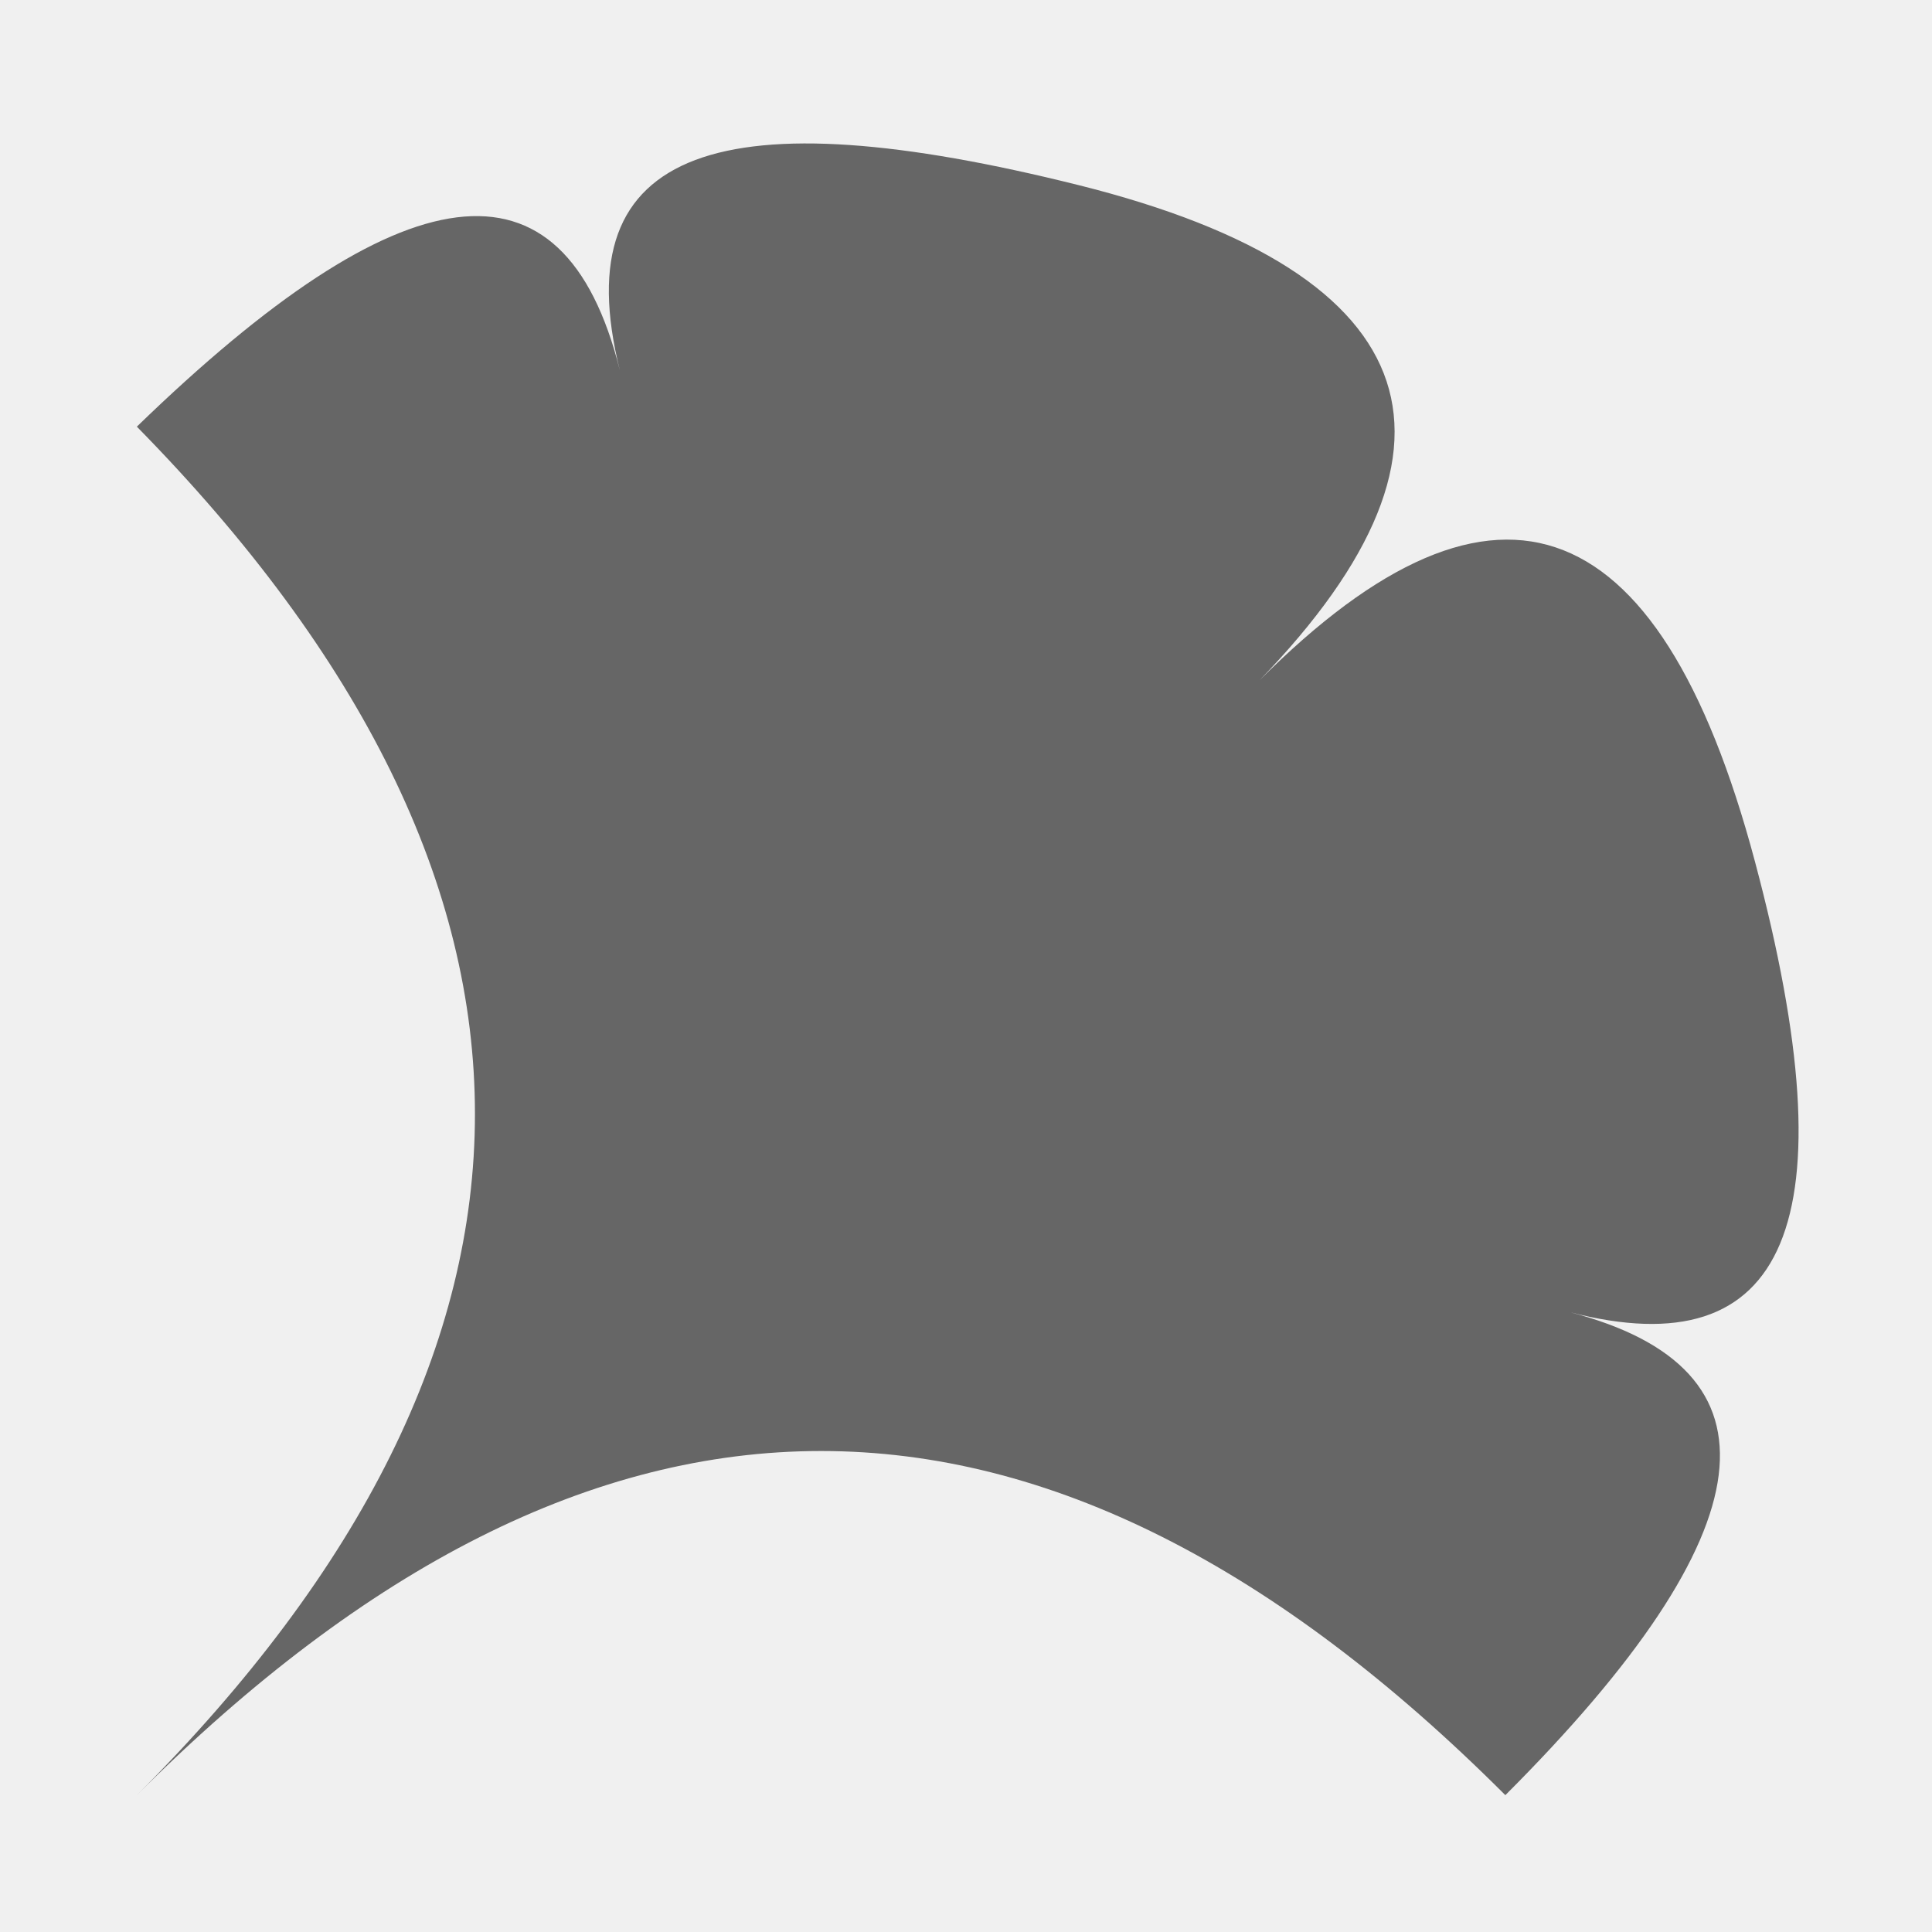
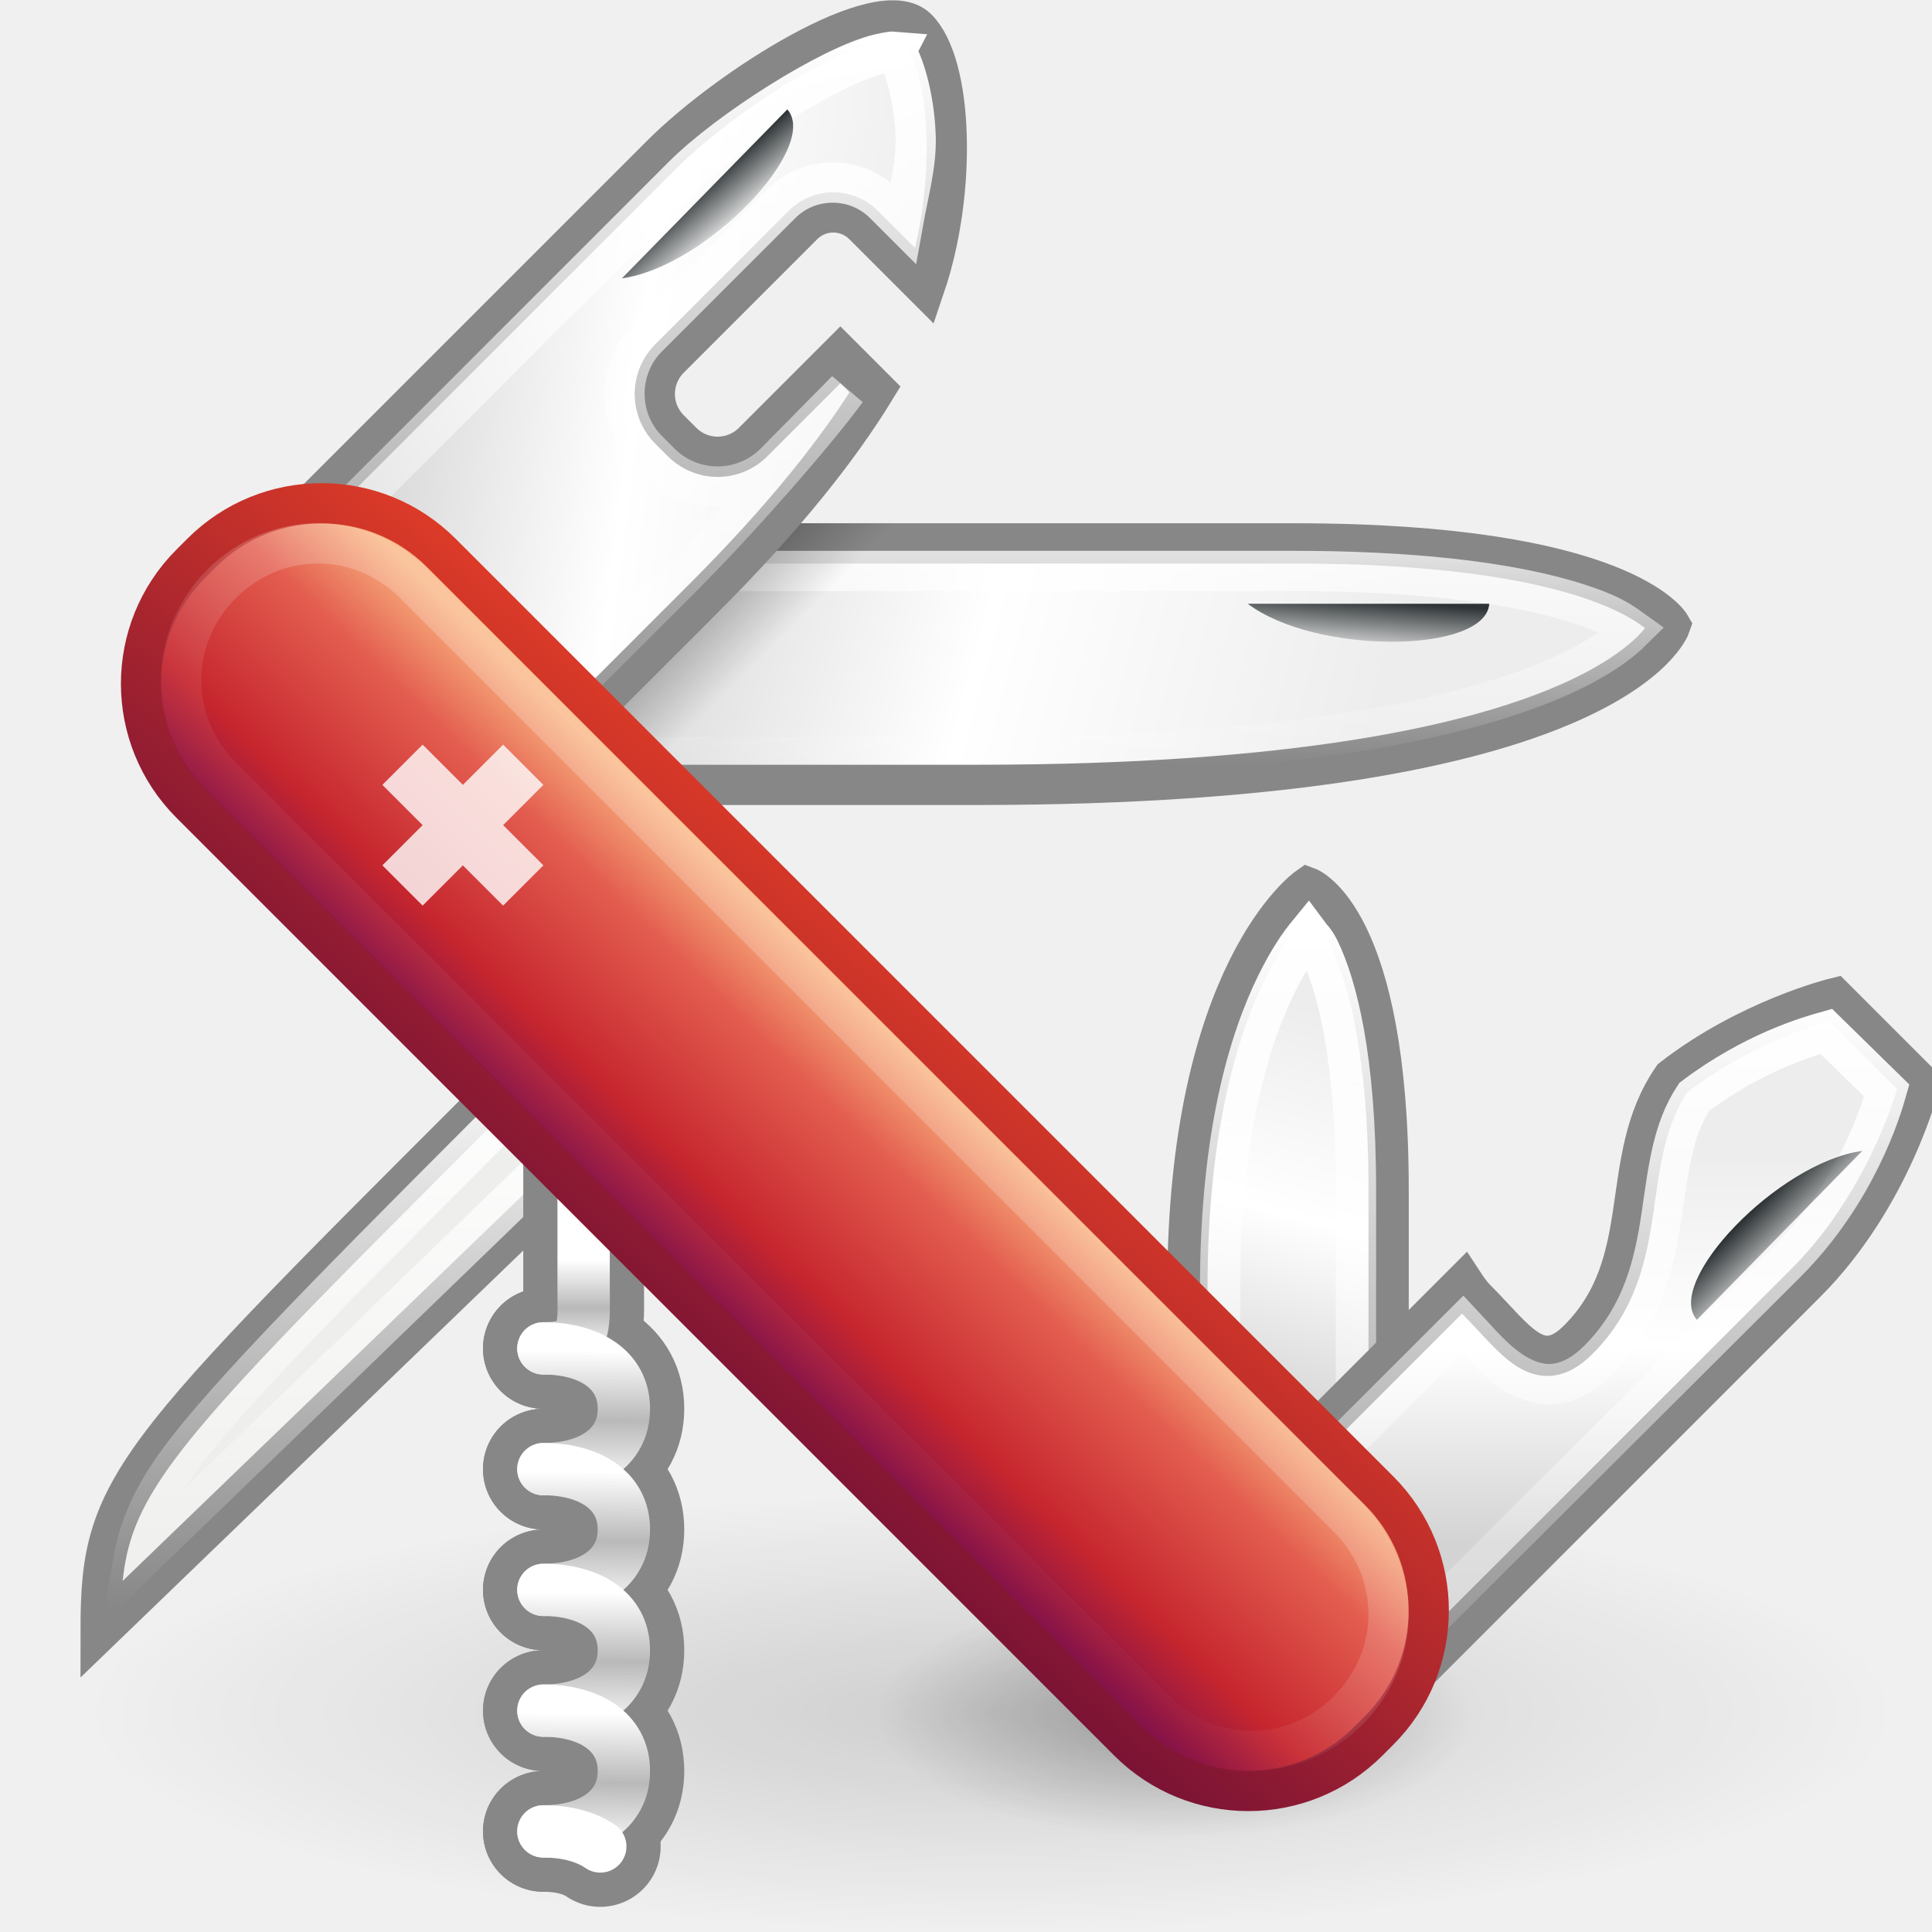
- <svg xmlns="http://www.w3.org/2000/svg" version="1.1" x="0px" y="0px" width="24px" height="24px" viewBox="0 0 24 24" style="enable-background:new 0 0 24 24;" xml:space="preserve">
-   <style type="text/css">
- 	.st0{fill:#666666;}
- </style>
-   <path class="st0" d="M1.7,22.3c5.7-5.7,11.3-5.7,17,0c3.3-3.3,3.5-5.3,0.8-6c2.7,0.7,3.5-1.1,2.3-5.6s-3.3-5.2-6.3-2.1  c3-3,2.3-5.2-2.1-6.3S7,1.8,7.7,4.6C7,1.8,5,2.1,1.7,5.3C7.3,11,7.3,16.7,1.7,22.3" />
+ <svg xmlns="http://www.w3.org/2000/svg" xmlns:xlink="http://www.w3.org/1999/xlink" version="1.0" width="48" height="48" id="svg2">
+   <defs id="defs4">
+     <linearGradient id="linearGradient3676">
+       <stop id="stop3678" style="stop-color:#ffffff;stop-opacity:1" offset="0" />
+       <stop id="stop3680" style="stop-color:#ffffff;stop-opacity:0" offset="1" />
+     </linearGradient>
+     <linearGradient id="linearGradient6886">
+       <stop id="stop6888" style="stop-color:#000000;stop-opacity:1" offset="0" />
+       <stop id="stop6890" style="stop-color:#000000;stop-opacity:0" offset="1" />
+     </linearGradient>
+     <linearGradient id="linearGradient6856">
+       <stop id="stop6858" style="stop-color:#000000;stop-opacity:1" offset="0" />
+       <stop id="stop6860" style="stop-color:#000000;stop-opacity:0" offset="1" />
+     </linearGradient>
+     <linearGradient id="linearGradient6594">
+       <stop id="stop6596" style="stop-color:#ffffff;stop-opacity:1" offset="0" />
+       <stop id="stop6714" style="stop-color:#b9b9b9;stop-opacity:1" offset="0.5" />
+       <stop id="stop6598" style="stop-color:#ffffff;stop-opacity:1" offset="1" />
+     </linearGradient>
+     <linearGradient id="linearGradient6393">
+       <stop id="stop6395" style="stop-color:#d3d3d3;stop-opacity:1" offset="0" />
+       <stop id="stop6401" style="stop-color:#ffffff;stop-opacity:1" offset="0.5" />
+       <stop id="stop6397" style="stop-color:#ededed;stop-opacity:1" offset="1" />
+     </linearGradient>
+     <linearGradient id="linearGradient6377">
+       <stop id="stop6379" style="stop-color:#2e3436;stop-opacity:1" offset="0" />
+       <stop id="stop6381" style="stop-color:#2e3436;stop-opacity:0" offset="1" />
+     </linearGradient>
+     <linearGradient x1="13.66" y1="37" x2="13.688" y2="33.562" id="linearGradient3716" xlink:href="#linearGradient6594" gradientUnits="userSpaceOnUse" gradientTransform="translate(0,9)" />
+     <linearGradient x1="13.66" y1="37" x2="13.688" y2="33.562" id="linearGradient3719" xlink:href="#linearGradient6594" gradientUnits="userSpaceOnUse" gradientTransform="translate(0,6)" />
+     <linearGradient x1="13.66" y1="37" x2="13.688" y2="33.562" id="linearGradient3722" xlink:href="#linearGradient6594" gradientUnits="userSpaceOnUse" gradientTransform="translate(0,3)" />
+     <linearGradient x1="17.694" y1="5.893" x2="16.579" y2="4.778" id="linearGradient3725" xlink:href="#linearGradient6377" gradientUnits="userSpaceOnUse" gradientTransform="matrix(-1,0,0,-1,60.72042,36.50876)" />
+     <linearGradient x1="16.595" y1="6.21" x2="17.468" y2="7.22" id="linearGradient3728" xlink:href="#linearGradient6377" gradientUnits="userSpaceOnUse" gradientTransform="matrix(0.7071068,0.7071068,-0.7071068,0.7071068,25.84387,-1.269435)" />
+     <linearGradient x1="16.175" y1="5.834" x2="17.103" y2="6.899" id="linearGradient3731" xlink:href="#linearGradient6377" gradientUnits="userSpaceOnUse" gradientTransform="translate(1,-1)" />
+     <linearGradient x1="1.886" y1="34.621" x2="-11.15" y2="35.054" id="linearGradient3734" xlink:href="#linearGradient3676" gradientUnits="userSpaceOnUse" gradientTransform="matrix(0.7438444,-0.7438444,0.7438444,0.7438444,-0.1653858,-1.99762)" />
+     <linearGradient x1="-3.479" y1="39.66" x2="-11.968" y2="39.799" id="linearGradient3737" xlink:href="#linearGradient4956" gradientUnits="userSpaceOnUse" gradientTransform="matrix(1.043875,0,0,1.043875,1.226459,-1.249356)" />
+     <linearGradient x1="13.66" y1="37" x2="13.688" y2="33.562" id="linearGradient3740" xlink:href="#linearGradient6594" gradientUnits="userSpaceOnUse" />
+     <linearGradient x1="14.001" y1="36.688" x2="14.001" y2="34.312" id="linearGradient3743" xlink:href="#linearGradient6594" gradientUnits="userSpaceOnUse" gradientTransform="translate(0,-3)" />
+     <linearGradient x1="8" y1="26" x2="8" y2="40" id="linearGradient3753" xlink:href="#linearGradient3676" gradientUnits="userSpaceOnUse" />
+     <linearGradient x1="15" y1="1" x2="15" y2="20" id="linearGradient3756" xlink:href="#linearGradient3676" gradientUnits="userSpaceOnUse" />
+     <linearGradient x1="40" y1="24" x2="40" y2="42" id="linearGradient3760" xlink:href="#linearGradient3676" gradientUnits="userSpaceOnUse" gradientTransform="translate(0,1.000442)" />
+     <linearGradient x1="40.57" y1="37.35" x2="40.57" y2="27.537" id="linearGradient3763" xlink:href="#linearGradient6393" gradientUnits="userSpaceOnUse" gradientTransform="translate(0,1.000442)" />
+     <linearGradient x1="32" y1="22.5" x2="32" y2="42.5" id="linearGradient3766" xlink:href="#linearGradient3676" gradientUnits="userSpaceOnUse" gradientTransform="translate(0,0.5004419)" />
+     <linearGradient x1="31.166" y1="34.234" x2="33.807" y2="24.377" id="linearGradient3769" xlink:href="#linearGradient6393" gradientUnits="userSpaceOnUse" gradientTransform="translate(0,1.000442)" />
+     <radialGradient cx="23.953" cy="37.924" r="24.307" fx="23.953" fy="37.924" id="radialGradient3772" xlink:href="#linearGradient6856" gradientUnits="userSpaceOnUse" gradientTransform="matrix(0.3043674,0,0,0.1252267,21.8896,37.86075)" />
+     <linearGradient x1="8.569" y1="11.256" x2="22.398" y2="13" id="linearGradient3778" xlink:href="#linearGradient6393" gradientUnits="userSpaceOnUse" />
+     <linearGradient x1="17.75" y1="14.625" x2="19.187" y2="16.062" id="linearGradient3781" xlink:href="#linearGradient6886" gradientUnits="userSpaceOnUse" />
+     <linearGradient x1="28" y1="12" x2="28" y2="19" id="linearGradient3784" xlink:href="#linearGradient3676" gradientUnits="userSpaceOnUse" />
+     <linearGradient x1="14.274" y1="15.036" x2="33.601" y2="20.214" id="linearGradient3787" xlink:href="#linearGradient6393" gradientUnits="userSpaceOnUse" />
+     <linearGradient id="linearGradient2490">
+       <stop id="stop2492" style="stop-color:#791235;stop-opacity:1" offset="0" />
+       <stop id="stop2494" style="stop-color:#dd3b27;stop-opacity:1" offset="1" />
+     </linearGradient>
+     <linearGradient id="linearGradient4956">
+       <stop id="stop4958" style="stop-color:#f8b17e;stop-opacity:1" offset="0" />
+       <stop id="stop4960" style="stop-color:#e35d4f;stop-opacity:1" offset="0.262" />
+       <stop id="stop4962" style="stop-color:#c6262e;stop-opacity:1" offset="0.663" />
+       <stop id="stop4964" style="stop-color:#690b54;stop-opacity:1" offset="1" />
+     </linearGradient>
+     <linearGradient x1="-13.29" y1="34.164" x2="-1.252" y2="33.259" id="linearGradient4027" xlink:href="#linearGradient2490" gradientUnits="userSpaceOnUse" gradientTransform="matrix(1.043875,0,0,1.043875,1.226459,-1.249356)" />
+     <radialGradient cx="23.953" cy="37.924" r="24.307" fx="23.953" fy="37.924" id="radialGradient2899" xlink:href="#linearGradient6856" gradientUnits="userSpaceOnUse" gradientTransform="matrix(0.9273485,0,0,0.2242909,2.424061,34.04137)" />
+   </defs>
+   <path d="m 7.946,13.5 24.2,0 c 8.19,0 9.354,2.04 9.354,2.04 0,0 -1.334,3.96 -17.231,3.96 l -16.323,0 c -1.909,0 -3.446,-1.338 -3.446,-3 0,-1.662 1.537,-3 3.446,-3 z" id="rect6318" style="fill:url(#linearGradient3787);fill-opacity:1;stroke:#878787;stroke-width:1;stroke-linecap:round;stroke-linejoin:miter;stroke-miterlimit:4;stroke-opacity:1;stroke-dashoffset:0.7" />
+   <path d="m 7.938,14.188 c -1.588,0 -2.75,1.072 -2.75,2.312 0,1.241 1.162,2.312 2.75,2.312 l 16.344,0 c 7.891,0 12.126,-1.001 14.312,-1.938 1.093,-0.468 1.668,-0.919 1.969,-1.219 -0.192,-0.137 -0.407,-0.307 -0.906,-0.5 -1.2,-0.464 -3.462,-0.969 -7.5,-0.969 l -24.219,0 z" id="path6365" style="fill:none;stroke:url(#linearGradient3784);stroke-width:1;stroke-linecap:round;stroke-linejoin:miter;stroke-miterlimit:4;stroke-opacity:1;stroke-dashoffset:0.7" />
+   <path d="M 7.938,13 C 5.795,13 4,14.531 4,16.5 4,18.469 5.795,20 7.938,20 l 16.344,0 0.875,-7 -17.219,0 z" id="path6873" style="opacity:0.259;fill:url(#linearGradient3781);fill-opacity:1;stroke:none" />
+   <path d="m 7.311,12.969 c -1.67,1.67 -1.648,4.362 0.022,6.033 1.67,1.67 4.34,1.67 6.01,0 l 4.132,-4.132 c 1.967,-1.967 3.336,-3.674 4.265,-5.193 L 20.878,8.815 18.713,10.981 c -0.49,0.49 -1.278,0.49 -1.768,0 l -0.309,-0.309 c -0.49,-0.49 -0.49,-1.278 0,-1.768 l 3.315,-3.315 c 0.416,-0.416 1.086,-0.416 1.503,0 l 1.525,1.525 C 23.777,4.763 23.685,1.61 22.787,0.712 21.867,-0.208 18.107,2.173 16.437,3.843 L 7.311,12.969 z" id="rect5331" style="fill:url(#linearGradient3778);fill-opacity:1;stroke:#878787;stroke-width:1;stroke-linecap:round;stroke-linejoin:miter;stroke-miterlimit:4;stroke-opacity:1;stroke-dashoffset:0.7" />
+   <path d="m 47.178,42.547 a 22.541,5.452 0 1 1 -45.082,0 22.541,5.452 0 1 1 45.082,0 z" id="path6854" style="opacity:0.142;fill:url(#radialGradient2899);fill-opacity:1;stroke:none" />
+   <path d="m 36.578,42.61 a 7.398,3.044 0 0 1 -14.796,0 7.398,3.044 0 1 1 14.796,0 z" id="path6894" style="opacity:0.28;fill:url(#radialGradient3772);fill-opacity:1;stroke:none" />
+   <path d="m 34.5,40.061 0,-10.494 c 0,-6.778 -2.01,-7.522 -2.01,-7.522 0,0 -2.99,2.095 -2.99,9.976 l 0,8.04 c 0,1.628 1.115,2.939 2.5,2.939 1.385,0 2.5,-1.311 2.5,-2.939 z" id="path6321" style="fill:url(#linearGradient3769);fill-opacity:1;stroke:#878787;stroke-width:1;stroke-linecap:round;stroke-linejoin:miter;stroke-miterlimit:4;stroke-opacity:1;stroke-dashoffset:0.7" />
+   <path d="m 32.5,23.188 c -0.227,0.277 -0.483,0.647 -0.781,1.25 -0.688,1.391 -1.406,3.755 -1.406,7.594 l 0,8.031 c 0,1.261 0.809,2.125 1.688,2.125 0.878,0 1.688,-0.864 1.688,-2.125 l 0,-10.5 c 0,-3.31 -0.481,-5.088 -0.906,-5.969 C 32.667,23.357 32.593,23.314 32.5,23.188 z" id="path6373" style="fill:none;stroke:url(#linearGradient3766);stroke-width:1;stroke-linecap:round;stroke-linejoin:miter;stroke-miterlimit:4;stroke-opacity:1;stroke-dashoffset:0.7" />
+   <path d="m 29.495,38.758 c -1.443,1.443 -1.175,3.067 0,4.243 1.175,1.175 3.286,0.957 4.729,-0.486 L 44.869,31.869 c 2.121,-2.121 2.828,-4.95 2.828,-4.95 l -2.121,-2.121 c 0,0 -2.134,0.524 -4.022,1.989 -1.406,2.036 -0.411,4.565 -2.342,6.497 -0.979,0.979 -1.556,-0.021 -2.536,-1 -0.122,-0.122 -0.218,-0.259 -0.309,-0.398 l -6.873,6.873 z" id="rect6323" style="fill:url(#linearGradient3763);fill-opacity:1;stroke:#878787;stroke-width:1;stroke-linecap:round;stroke-linejoin:miter;stroke-miterlimit:4;stroke-opacity:1;stroke-dashoffset:0.7" />
+   <path d="m 45.375,25.625 c -0.436,0.122 -1.806,0.515 -3.281,1.625 -0.548,0.832 -0.644,1.809 -0.812,2.938 -0.173,1.156 -0.448,2.479 -1.562,3.594 -0.31,0.31 -0.659,0.538 -1.062,0.594 -0.403,0.056 -0.782,-0.101 -1.062,-0.281 -0.503,-0.324 -0.857,-0.772 -1.25,-1.188 L 30,39.25 c -0.614,0.614 -0.805,1.158 -0.781,1.688 0.024,0.53 0.288,1.069 0.781,1.562 0.852,0.852 2.487,0.732 3.719,-0.5 l 10.656,-10.625 c 1.744,-1.744 2.364,-3.798 2.5,-4.281 l -1.5,-1.469 z" id="path6369" style="fill:none;stroke:url(#linearGradient3760);stroke-width:1;stroke-linecap:round;stroke-linejoin:miter;stroke-miterlimit:4;stroke-opacity:1;stroke-dashoffset:0.7" />
+   <path d="M 14.003,25.466 C 3.236,36.233 2.5,36.721 2.5,40.5 L 16.5,27 14.003,25.466 z" id="path6334" style="fill:#eeeeec;fill-rule:evenodd;stroke:#878787;stroke-width:1px;stroke-linecap:butt;stroke-linejoin:miter;stroke-opacity:1" />
+   <path d="m 22.25,1.281 c -0.065,-0.006 -0.201,0.014 -0.406,0.062 -1.198,0.283 -3.738,1.894 -4.875,3.031 l -9.125,9.125 c -1.378,1.378 -1.353,3.584 0.031,4.969 1.384,1.384 3.553,1.384 4.938,0 l 4.125,-4.125 c 1.382,-1.382 3.266,-3.523 4.093,-4.647 L 19.25,11.5 c -0.784,0.784 -2.06,0.784 -2.844,0 l -0.312,-0.312 c -0.772,-0.772 -0.772,-2.04 0,-2.812 l 3.312,-3.312 c 0.704,-0.704 1.858,-0.704 2.562,0 l 0.469,0.469 c 0.13,-0.728 0.332,-1.449 0.312,-2.125 -0.031,-1.088 -0.354,-1.964 -0.5,-2.125 z" id="path6360" style="fill:none;stroke:url(#linearGradient3756);stroke-width:1;stroke-linecap:round;stroke-linejoin:miter;stroke-miterlimit:4;stroke-opacity:1;stroke-dashoffset:0.7" />
+   <path d="m 14.062,26.219 c -5.108,5.105 -7.937,7.926 -9.375,9.75 -0.964,1.223 -1.258,2.07 -1.406,2.969 l 12.25,-11.844 -1.469,-0.875 z" id="path6429" style="fill:none;stroke:url(#linearGradient3753);stroke-width:1px;stroke-linecap:butt;stroke-linejoin:miter;stroke-opacity:1" />
+   <path d="m 13.5,33.5 c 1.104,0 1,-0.5 1,-1.5 L 14.5,27.5" id="path6634" style="fill:none;stroke:#878787;stroke-width:3;stroke-linecap:round;stroke-linejoin:round;stroke-miterlimit:4;stroke-opacity:1;stroke-dasharray:none;stroke-dashoffset:0.7" />
+   <path d="m 13.5,36.5 c 1.104,0 2,-0.5 2,-1.5 0,-1 -0.896,-1.5 -2,-1.5" id="path6557" style="fill:none;stroke:#878787;stroke-width:3;stroke-linecap:round;stroke-linejoin:round;stroke-miterlimit:4;stroke-opacity:1;stroke-dasharray:none;stroke-dashoffset:0.7" />
+   <path d="m 13.5,39.5 c 1.104,0 2,-0.5 2,-1.5 0,-1 -0.896,-1.5 -2,-1.5" id="path6559" style="fill:none;stroke:#878787;stroke-width:3;stroke-linecap:round;stroke-linejoin:round;stroke-miterlimit:4;stroke-opacity:1;stroke-dasharray:none;stroke-dashoffset:0.7" />
+   <path d="m 13.5,42.5 c 1.104,0 2,-0.5 2,-1.5 0,-1 -0.896,-1.5 -2,-1.5" id="path6561" style="fill:none;stroke:#878787;stroke-width:3;stroke-linecap:round;stroke-linejoin:round;stroke-miterlimit:4;stroke-opacity:1;stroke-dasharray:none;stroke-dashoffset:0.7" />
+   <path d="m 13.5,45.5 c 1.104,0 2,-0.5 2,-1.5 0,-1 -0.896,-1.5 -2,-1.5" id="path6563" style="fill:none;stroke:#878787;stroke-width:3;stroke-linecap:round;stroke-linejoin:round;stroke-miterlimit:4;stroke-opacity:1;stroke-dasharray:none;stroke-dashoffset:0.7" />
+   <path d="m 14.914,45.875 c -0.362,-0.25 -0.862,-0.375 -1.414,-0.375" id="path6565" style="fill:none;stroke:#878787;stroke-width:3;stroke-linecap:round;stroke-linejoin:round;stroke-miterlimit:4;stroke-opacity:1;stroke-dasharray:none;stroke-dashoffset:0.7" />
+   <path d="m 13.5,33.5 c 1.104,0 1,-0.5 1,-1.5 L 14.5,27.5" id="path6630" style="fill:none;stroke:url(#linearGradient3743);stroke-width:1.3;stroke-linecap:round;stroke-linejoin:round;stroke-miterlimit:4;stroke-opacity:1;stroke-dasharray:none;stroke-dashoffset:0.7" />
+   <path d="m 13.5,36.5 c 1.104,0 2,-0.5 2,-1.5 0,-1 -0.896,-1.5 -2,-1.5" id="path6452" style="fill:none;stroke:url(#linearGradient3740);stroke-width:1.3;stroke-linecap:round;stroke-linejoin:round;stroke-miterlimit:4;stroke-opacity:1;stroke-dasharray:none;stroke-dashoffset:0.7" />
+   <rect width="8.807" height="41.373" rx="4.213" ry="4.213" x="-10.767" y="13.255" transform="matrix(0.7071036,-0.70711,0.7071036,0.70711,0,0)" id="rect5329" style="fill:url(#linearGradient3737);fill-opacity:1;stroke:url(#linearGradient4027);stroke-width:1;stroke-linecap:round;stroke-linejoin:miter;stroke-miterlimit:4;stroke-opacity:1;stroke-dasharray:none;stroke-dashoffset:0.7" />
+   <path d="m 5.506,14.506 c -1.342,1.342 -1.342,3.447 0,4.788 L 28.705,42.494 c 1.342,1.342 3.447,1.342 4.788,0 1.342,-1.342 1.342,-3.447 0,-4.788 L 10.295,14.506 c -1.342,-1.342 -3.447,-1.342 -4.788,0 z" id="path6338" style="opacity:0.4;fill:none;stroke:url(#linearGradient3734);stroke-width:1;stroke-linecap:round;stroke-linejoin:miter;stroke-miterlimit:4;stroke-opacity:1;stroke-dasharray:none;stroke-dashoffset:0.7" />
+   <path d="m 15.451,6.916 4.11,-4.198 c 0.82,0.935 -2.015,3.908 -4.11,4.198 z" id="path6375" style="fill:url(#linearGradient3731);fill-opacity:1;fill-rule:evenodd;stroke:none" />
+   <path d="m 31,15 6,0 c -0.082,1.241 -4.313,1.276 -6,0 z" id="path6385" style="fill:url(#linearGradient3728);fill-opacity:1;fill-rule:evenodd;stroke:none" />
+   <path d="m 46.269,28.593 -4.11,4.198 c -0.82,-0.935 2.015,-3.908 4.11,-4.198 z" id="path6389" style="fill:url(#linearGradient3725);fill-opacity:1;fill-rule:evenodd;stroke:none" />
+   <path d="m 13.5,39.5 c 1.104,0 2,-0.5 2,-1.5 0,-1 -0.896,-1.5 -2,-1.5" id="path6716" style="fill:none;stroke:url(#linearGradient3722);stroke-width:1.3;stroke-linecap:round;stroke-linejoin:round;stroke-miterlimit:4;stroke-opacity:1;stroke-dasharray:none;stroke-dashoffset:0.7" />
+   <path d="m 13.5,42.5 c 1.104,0 2,-0.5 2,-1.5 0,-1 -0.896,-1.5 -2,-1.5" id="path6720" style="fill:none;stroke:url(#linearGradient3719);stroke-width:1.3;stroke-linecap:round;stroke-linejoin:round;stroke-miterlimit:4;stroke-opacity:1;stroke-dasharray:none;stroke-dashoffset:0.7" />
+   <path d="m 13.5,45.5 c 1.104,0 2,-0.5 2,-1.5 0,-1 -0.896,-1.5 -2,-1.5" id="path6724" style="fill:none;stroke:url(#linearGradient3716);stroke-width:1.3;stroke-linecap:round;stroke-linejoin:round;stroke-miterlimit:4;stroke-opacity:1;stroke-dasharray:none;stroke-dashoffset:0.7" />
+   <path d="m 14.914,45.875 c -0.362,-0.25 -0.862,-0.375 -1.414,-0.375" id="path6555" style="fill:#ffffff;fill-opacity:1;stroke:#ffffff;stroke-width:1.3;stroke-linecap:round;stroke-linejoin:round;stroke-miterlimit:4;stroke-opacity:1;stroke-dasharray:none;stroke-dashoffset:0.7" />
+   <g transform="matrix(0.7071068,0.7071068,-0.7071068,0.7071068,17.19239,-1.091884)" id="g6744" />
+   <path d="m 10.5,18.5 -1,1 1,1 -1,1 1,1 1,-1 1,1 1,-1 -1,-1 1,-1 -1,-1 -1,1 -1,-1 z" id="rect6749" style="opacity:0.8;fill:#ffffff;fill-opacity:1;stroke:none" />
</svg>
